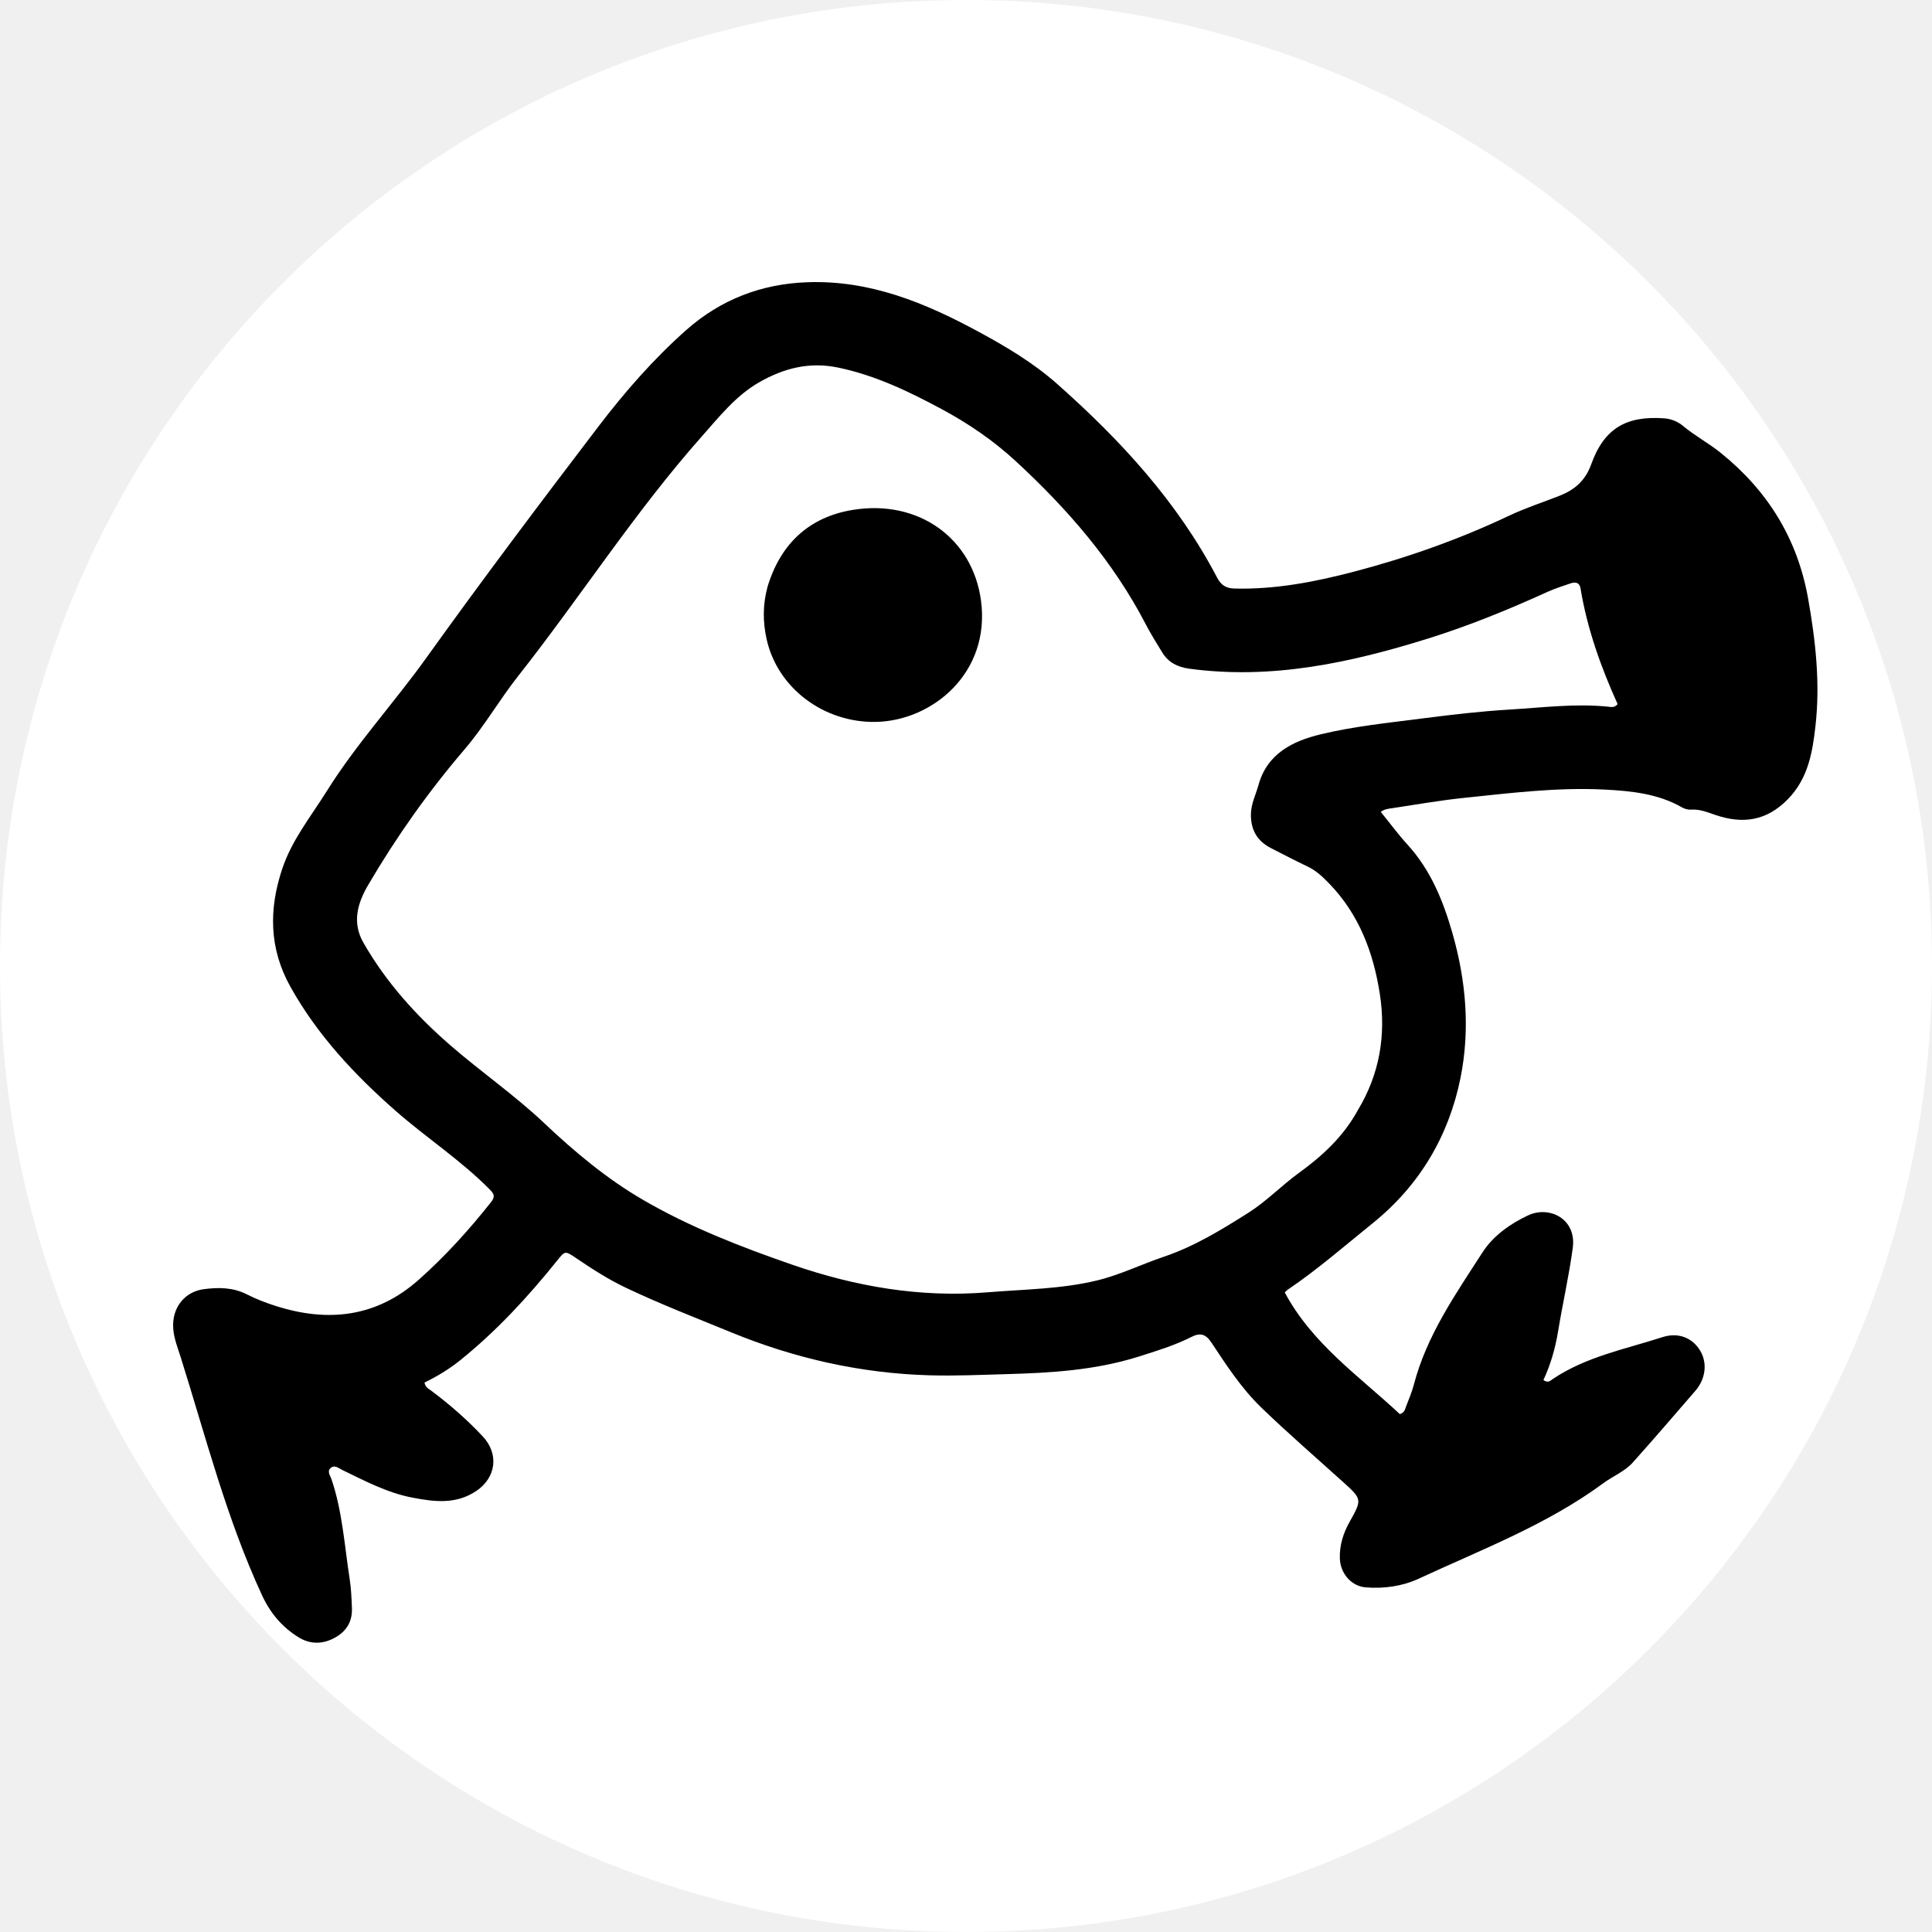
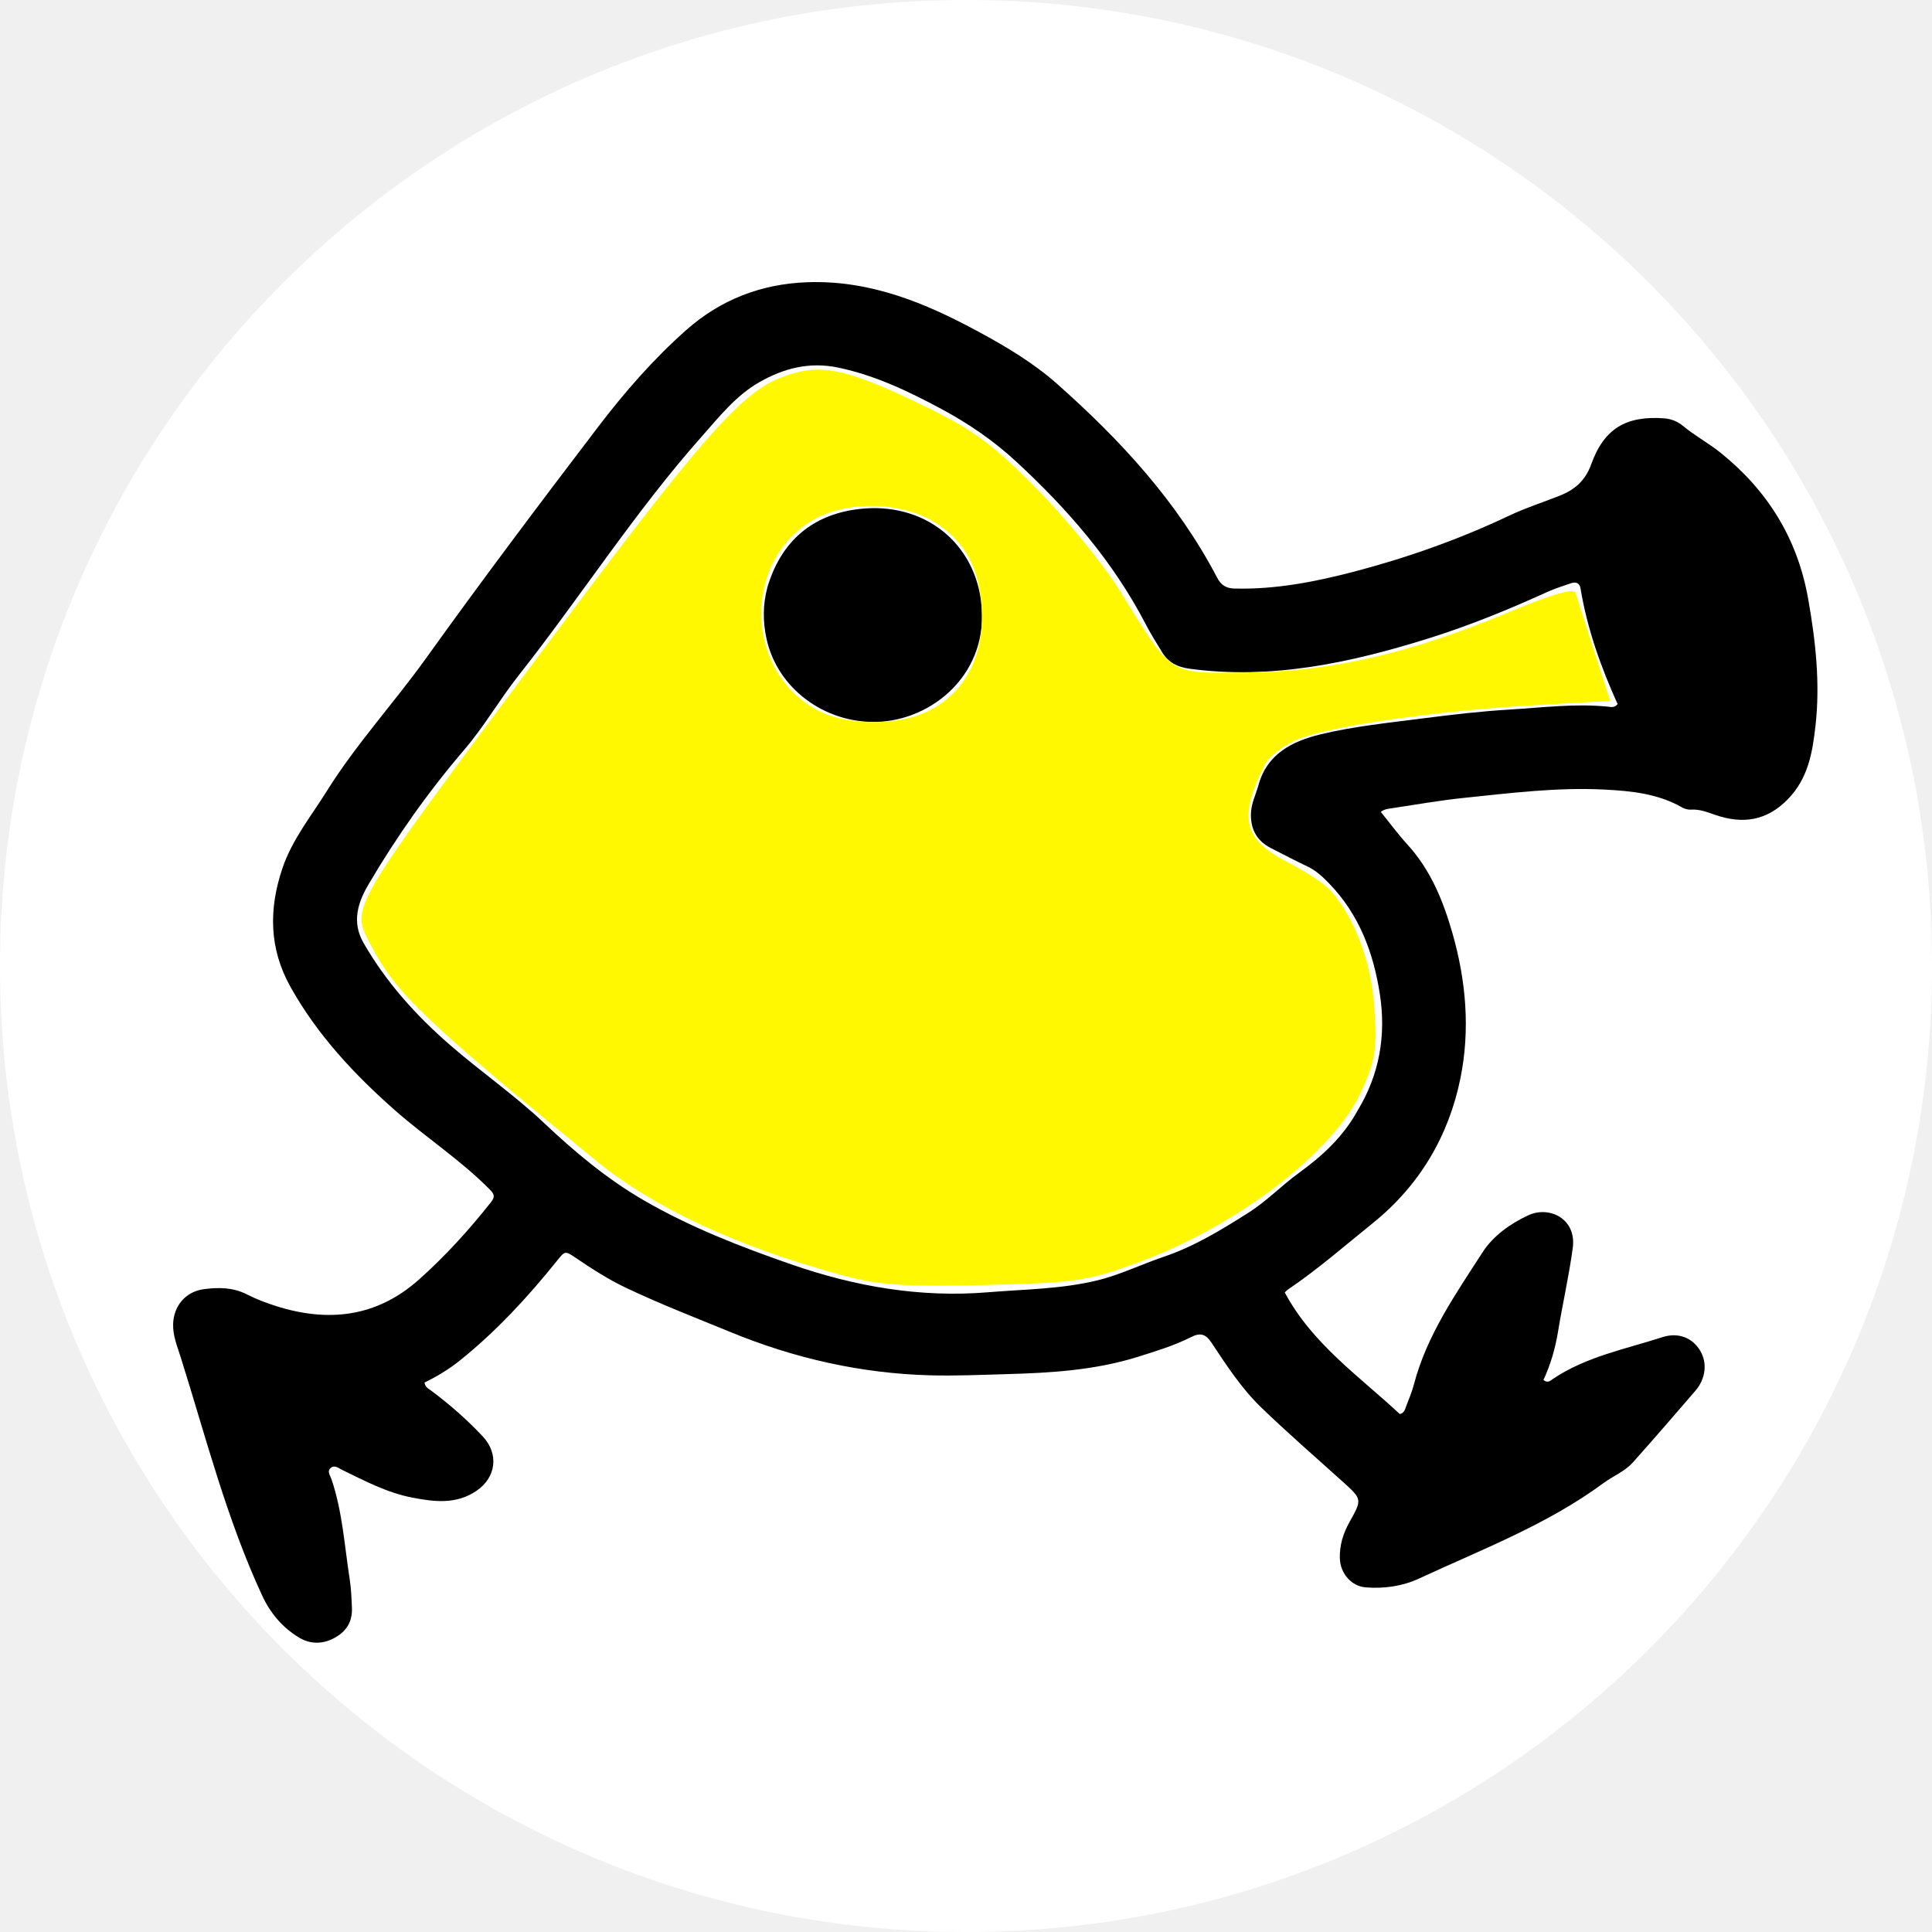
- <svg xmlns="http://www.w3.org/2000/svg" class="prefix__oofla" viewBox="0 0 1024 1024">
-   <circle cx="512" cy="512" r="512" fill="#fff" />
-   <path d="M603.031 719.18c-22.885 7.119-46.13 8.482-69.449 9.135-13.646.383-27.315 1.009-40.948.622-36.454-1.036-71.469-8.972-105.217-22.817-18.641-7.647-37.43-14.913-55.65-23.567-9.384-4.457-18.023-10.046-26.58-15.838-5.72-3.871-5.716-3.768-9.915 1.46-15.473 19.266-32.167 37.355-51.476 52.881-5.817 4.677-12.21 8.513-18.802 11.724.428 2.605 2.266 3.337 3.678 4.395 9.756 7.304 18.898 15.28 27.232 24.196 8.63 9.233 7.066 21.7-3.315 28.773-10.863 7.403-22.475 5.85-34.177 3.596-13.239-2.549-25.052-8.845-37.038-14.647-1.886-.913-3.885-2.78-5.975-1.146-2.294 1.793-.37 4.117.258 5.962 5.843 17.16 6.905 35.174 9.66 52.884.793 5.1 1.002 10.232 1.211 15.394.312 7.687-3.225 12.792-9.59 16.124-6.154 3.221-12.639 3.196-18.591-.452-8.716-5.342-15.037-12.79-19.399-22.192-18.865-40.66-29.837-83.99-43.236-126.503-1.798-5.702-4.116-11.194-3.954-17.361.256-9.715 6.702-17.25 16.274-18.513 7.85-1.036 15.51-.99 22.9 2.795 4.868 2.494 10.068 4.462 15.29 6.126 27.58 8.787 53.23 5.98 75.537-13.763 14.121-12.5 26.745-26.46 38.47-41.253 2.456-3.098 1.543-4.527-.824-6.92-15.3-15.46-33.587-27.318-49.83-41.598-21.725-19.097-41.364-40.098-55.62-65.615-11.313-20.25-11.581-41.072-4.323-62.687 5.144-15.321 15.175-27.623 23.531-41.012 15.576-24.956 35.532-46.597 52.602-70.414 29.695-41.43 60.352-82.154 91.253-122.684 14.039-18.414 29.31-35.934 46.693-51.326 18.197-16.112 39.661-24.455 64.124-25.345 33.26-1.21 62.463 10.874 90.914 26.283 14.703 7.963 28.957 16.458 41.492 27.556 33.634 29.778 63.781 62.478 84.823 102.659 2.063 3.939 4.608 5.737 9.3 5.853 21.695.535 42.68-3.547 63.489-9.006 28.248-7.41 55.646-17.129 82.074-29.648 8.555-4.053 17.644-6.977 26.48-10.444 8.037-3.153 13.774-7.89 16.963-16.747 6.846-19.017 18.51-25.799 38.548-24.387 3.785.266 7.269 1.661 10.074 4.002 6.29 5.252 13.55 9.111 19.91 14.22 24.98 20.07 40.802 45.553 46.443 77.36 3.971 22.39 6.462 44.811 3.891 67.496-1.595 14.08-3.872 27.781-14.65 38.826-11.291 11.57-23.976 13.234-38.35 8.34-4.27-1.453-8.34-3.168-13.01-2.835-1.565.111-3.388-.42-4.773-1.215-12.72-7.29-26.935-8.69-40.992-9.416-24.988-1.29-49.822 1.845-74.647 4.415-12.749 1.32-25.352 3.577-38.013 5.464-1.935.288-3.933.429-5.964 1.937 4.757 5.867 9.172 11.884 14.173 17.365 12.26 13.434 18.848 29.661 23.767 46.766 7.285 25.334 9.487 51.305 4.297 76.989-6.205 30.708-21.723 56.888-46.34 76.754-14.884 12.011-29.321 24.641-45.219 35.376-.535.361-.955.894-1.562 1.472 14.572 27.295 39.55 44.436 61.002 64.488 2.533-.867 2.704-2.524 3.213-3.862 1.479-3.89 3.154-7.74 4.2-11.751 6.824-26.157 22.138-47.981 36.43-70.18 5.633-8.746 14.8-15.223 24.234-19.602 11.144-5.174 25.63 1.862 23.57 17.231-1.985 14.817-5.344 29.445-7.771 44.21-1.486 9.034-3.965 17.733-7.79 25.875 2.437 1.859 3.775.27 4.989-.546 17.648-11.872 38.351-15.788 58.073-22.167 8.573-2.773 16.01.448 20.02 7.154 3.909 6.537 2.955 14.922-2.562 21.295-11.008 12.717-21.945 25.5-33.177 38.017-4.249 4.735-10.409 7.117-15.49 10.867-29.919 22.082-64.532 35.171-97.858 50.64-8.615 4-18.481 5.464-28.327 4.623-7.376-.63-13.34-7.272-13.568-15.428-.19-6.835 1.758-13.153 5.065-19.067 6.776-12.12 6.825-12.145-3.444-21.422-14.461-13.065-29.21-25.81-43.234-39.36-10.523-10.168-18.438-22.35-26.426-34.417-3.088-4.664-6.013-5.353-10.636-3.015-8.95 4.525-18.523 7.439-28.435 10.569m116.722-130.888c11.46-19.034 14.955-39.674 11.594-61.407-3.391-21.93-10.93-42.106-26.743-58.486-3.51-3.636-7.04-6.985-11.675-9.178-6.472-3.062-12.809-6.411-19.195-9.654-7.229-3.67-10.717-9.43-10.732-17.676-.01-5.744 2.582-10.582 4.03-15.838 4.61-16.731 18.326-23.296 32.71-26.791 17.853-4.338 36.35-6.155 54.638-8.535 15.325-1.995 30.718-3.75 46.138-4.674 17.25-1.035 34.5-3.276 51.852-1.498 1.507.155 3.317.705 5.001-1.372-8.85-19.548-16.121-39.867-19.663-61.353-.515-3.127-2.727-3.515-5.296-2.624-4.088 1.418-8.25 2.698-12.178 4.484-20.473 9.311-41.22 17.815-62.73 24.558-41.459 12.998-83.297 22.1-127.147 16.179-6.247-.844-11.092-3.31-14.358-8.635-3.047-4.97-6.138-9.933-8.825-15.099-17.304-33.27-41.474-61.05-68.825-86.281-11.916-10.993-25.11-19.991-39.497-27.71-17.419-9.344-34.894-17.713-54.418-21.841-15.396-3.255-29.077.31-42.097 7.78-12.349 7.088-21.113 18.245-30.371 28.68-35.445 39.954-64.234 85.029-97.238 126.869-10 12.677-18.063 26.811-28.59 39.101-19.127 22.332-36.033 46.272-50.89 71.576-5.484 9.34-8.941 19.74-2.653 30.745 11.97 20.948 27.879 38.573 45.926 54.266 16.315 14.186 34.162 26.49 49.945 41.42 16.091 15.221 33.188 29.517 52.41 40.688 24.99 14.522 52.013 24.985 79.155 34.377 33.3 11.523 67.846 17.529 103.534 14.573 19.384-1.606 38.906-1.666 57.947-6.288 12.18-2.956 23.45-8.529 35.229-12.505 16.344-5.518 30.706-14.346 45.009-23.408 9.559-6.056 17.464-14.362 26.652-21.029 12.323-8.942 23.551-19.124 31.35-33.414z" />
-   <path d="M406.79 311.077c6.903-22.978 22.138-37.014 45.07-40.799 34.888-5.757 63.627 14.939 68.08 47.995 5.167 38.346-25.756 63.804-55.744 64.357-27.256.502-52.123-17.674-57.906-44-1.998-9.096-2.045-18.135.5-27.553z" />
+ <svg xmlns="http://www.w3.org/2000/svg" class="prefix__oofla" viewBox="0 0 1024 1024" version="1.1" id="svg2">
+   <defs id="defs2" />
+   <circle cx="512" cy="512" r="512" fill="#fff" id="circle1" />
+   <path d="M603.031 719.18c-22.885 7.119-46.13 8.482-69.449 9.135-13.646.383-27.315 1.009-40.948.622-36.454-1.036-71.469-8.972-105.217-22.817-18.641-7.647-37.43-14.913-55.65-23.567-9.384-4.457-18.023-10.046-26.58-15.838-5.72-3.871-5.716-3.768-9.915 1.46-15.473 19.266-32.167 37.355-51.476 52.881-5.817 4.677-12.21 8.513-18.802 11.724.428 2.605 2.266 3.337 3.678 4.395 9.756 7.304 18.898 15.28 27.232 24.196 8.63 9.233 7.066 21.7-3.315 28.773-10.863 7.403-22.475 5.85-34.177 3.596-13.239-2.549-25.052-8.845-37.038-14.647-1.886-.913-3.885-2.78-5.975-1.146-2.294 1.793-.37 4.117.258 5.962 5.843 17.16 6.905 35.174 9.66 52.884.793 5.1 1.002 10.232 1.211 15.394.312 7.687-3.225 12.792-9.59 16.124-6.154 3.221-12.639 3.196-18.591-.452-8.716-5.342-15.037-12.79-19.399-22.192-18.865-40.66-29.837-83.99-43.236-126.503-1.798-5.702-4.116-11.194-3.954-17.361.256-9.715 6.702-17.25 16.274-18.513 7.85-1.036 15.51-.99 22.9 2.795 4.868 2.494 10.068 4.462 15.29 6.126 27.58 8.787 53.23 5.98 75.537-13.763 14.121-12.5 26.745-26.46 38.47-41.253 2.456-3.098 1.543-4.527-.824-6.92-15.3-15.46-33.587-27.318-49.83-41.598-21.725-19.097-41.364-40.098-55.62-65.615-11.313-20.25-11.581-41.072-4.323-62.687 5.144-15.321 15.175-27.623 23.531-41.012 15.576-24.956 35.532-46.597 52.602-70.414 29.695-41.43 60.352-82.154 91.253-122.684 14.039-18.414 29.31-35.934 46.693-51.326 18.197-16.112 39.661-24.455 64.124-25.345 33.26-1.21 62.463 10.874 90.914 26.283 14.703 7.963 28.957 16.458 41.492 27.556 33.634 29.778 63.781 62.478 84.823 102.659 2.063 3.939 4.608 5.737 9.3 5.853 21.695.535 42.68-3.547 63.489-9.006 28.248-7.41 55.646-17.129 82.074-29.648 8.555-4.053 17.644-6.977 26.48-10.444 8.037-3.153 13.774-7.89 16.963-16.747 6.846-19.017 18.51-25.799 38.548-24.387 3.785.266 7.269 1.661 10.074 4.002 6.29 5.252 13.55 9.111 19.91 14.22 24.98 20.07 40.802 45.553 46.443 77.36 3.971 22.39 6.462 44.811 3.891 67.496-1.595 14.08-3.872 27.781-14.65 38.826-11.291 11.57-23.976 13.234-38.35 8.34-4.27-1.453-8.34-3.168-13.01-2.835-1.565.111-3.388-.42-4.773-1.215-12.72-7.29-26.935-8.69-40.992-9.416-24.988-1.29-49.822 1.845-74.647 4.415-12.749 1.32-25.352 3.577-38.013 5.464-1.935.288-3.933.429-5.964 1.937 4.757 5.867 9.172 11.884 14.173 17.365 12.26 13.434 18.848 29.661 23.767 46.766 7.285 25.334 9.487 51.305 4.297 76.989-6.205 30.708-21.723 56.888-46.34 76.754-14.884 12.011-29.321 24.641-45.219 35.376-.535.361-.955.894-1.562 1.472 14.572 27.295 39.55 44.436 61.002 64.488 2.533-.867 2.704-2.524 3.213-3.862 1.479-3.89 3.154-7.74 4.2-11.751 6.824-26.157 22.138-47.981 36.43-70.18 5.633-8.746 14.8-15.223 24.234-19.602 11.144-5.174 25.63 1.862 23.57 17.231-1.985 14.817-5.344 29.445-7.771 44.21-1.486 9.034-3.965 17.733-7.79 25.875 2.437 1.859 3.775.27 4.989-.546 17.648-11.872 38.351-15.788 58.073-22.167 8.573-2.773 16.01.448 20.02 7.154 3.909 6.537 2.955 14.922-2.562 21.295-11.008 12.717-21.945 25.5-33.177 38.017-4.249 4.735-10.409 7.117-15.49 10.867-29.919 22.082-64.532 35.171-97.858 50.64-8.615 4-18.481 5.464-28.327 4.623-7.376-.63-13.34-7.272-13.568-15.428-.19-6.835 1.758-13.153 5.065-19.067 6.776-12.12 6.825-12.145-3.444-21.422-14.461-13.065-29.21-25.81-43.234-39.36-10.523-10.168-18.438-22.35-26.426-34.417-3.088-4.664-6.013-5.353-10.636-3.015-8.95 4.525-18.523 7.439-28.435 10.569m116.722-130.888c11.46-19.034 14.955-39.674 11.594-61.407-3.391-21.93-10.93-42.106-26.743-58.486-3.51-3.636-7.04-6.985-11.675-9.178-6.472-3.062-12.809-6.411-19.195-9.654-7.229-3.67-10.717-9.43-10.732-17.676-.01-5.744 2.582-10.582 4.03-15.838 4.61-16.731 18.326-23.296 32.71-26.791 17.853-4.338 36.35-6.155 54.638-8.535 15.325-1.995 30.718-3.75 46.138-4.674 17.25-1.035 34.5-3.276 51.852-1.498 1.507.155 3.317.705 5.001-1.372-8.85-19.548-16.121-39.867-19.663-61.353-.515-3.127-2.727-3.515-5.296-2.624-4.088 1.418-8.25 2.698-12.178 4.484-20.473 9.311-41.22 17.815-62.73 24.558-41.459 12.998-83.297 22.1-127.147 16.179-6.247-.844-11.092-3.31-14.358-8.635-3.047-4.97-6.138-9.933-8.825-15.099-17.304-33.27-41.474-61.05-68.825-86.281-11.916-10.993-25.11-19.991-39.497-27.71-17.419-9.344-34.894-17.713-54.418-21.841-15.396-3.255-29.077.31-42.097 7.78-12.349 7.088-21.113 18.245-30.371 28.68-35.445 39.954-64.234 85.029-97.238 126.869-10 12.677-18.063 26.811-28.59 39.101-19.127 22.332-36.033 46.272-50.89 71.576-5.484 9.34-8.941 19.74-2.653 30.745 11.97 20.948 27.879 38.573 45.926 54.266 16.315 14.186 34.162 26.49 49.945 41.42 16.091 15.221 33.188 29.517 52.41 40.688 24.99 14.522 52.013 24.985 79.155 34.377 33.3 11.523 67.846 17.529 103.534 14.573 19.384-1.606 38.906-1.666 57.947-6.288 12.18-2.956 23.45-8.529 35.229-12.505 16.344-5.518 30.706-14.346 45.009-23.408 9.559-6.056 17.464-14.362 26.652-21.029 12.323-8.942 23.551-19.124 31.35-33.414z" id="path1" />
+   <path d="M406.79 311.077c6.903-22.978 22.138-37.014 45.07-40.799 34.888-5.757 63.627 14.939 68.08 47.995 5.167 38.346-25.756 63.804-55.744 64.357-27.256.502-52.123-17.674-57.906-44-1.998-9.096-2.045-18.135.5-27.553z" id="path2" />
+   <path style="fill:#fff800;stroke-width:3.481;fill-opacity:1" d="M 445.586,675.695 C 390.793,660.771 346.361,640.038 315.998,615.226 224.585,540.527 209.568,526.133 196.4,500.59 185.906,480.236 183.643,484.087 289.281,342.55 371.462,232.441 392.704,208.211 414.273,199.974 c 20.177,-7.706 33.558,-5.083 74.266,14.555 27.126,13.086 37.214,20.449 60.92,44.467 15.626,15.831 35.46,40.155 44.075,54.054 28.581,46.105 24.998,43.837 68.456,43.311 44.337,-0.537 85.782,-10.162 138.37,-32.136 22.71,-9.489 34.084,-12.718 34.852,-9.893 0.627,2.306 4.99,16.11 9.695,30.674 l 8.555,26.481 -39.571,2.26 c -51.964,2.968 -108.129,10.99 -125.44,17.916 -7.628,3.052 -15.625,8.992 -17.77,13.201 -14.573,28.586 -11.851,40.127 12.357,52.403 9.168,4.649 19.229,11.364 22.356,14.922 12.903,14.677 21.539,38.053 23.146,62.649 1.386,21.222 0.358,27.613 -7.042,43.778 -14.622,31.939 -65.33,70.921 -117.307,90.18 -27.648,10.244 -33.583,11.134 -82.021,12.29 -43.27,1.033 -56.393,0.109 -76.585,-5.391 z m 45.812,-298.489 c 18.547,-8.801 29.033,-26.849 29.033,-49.971 0,-24.384 -8.602,-41.053 -26.471,-51.297 -16.413,-9.409 -42.086,-10.374 -59.256,-2.227 -40.945,19.43 -41.761,81.297 -1.356,102.769 15.119,8.034 41.943,8.37 58.05,0.726 z" id="path3" />
</svg>
